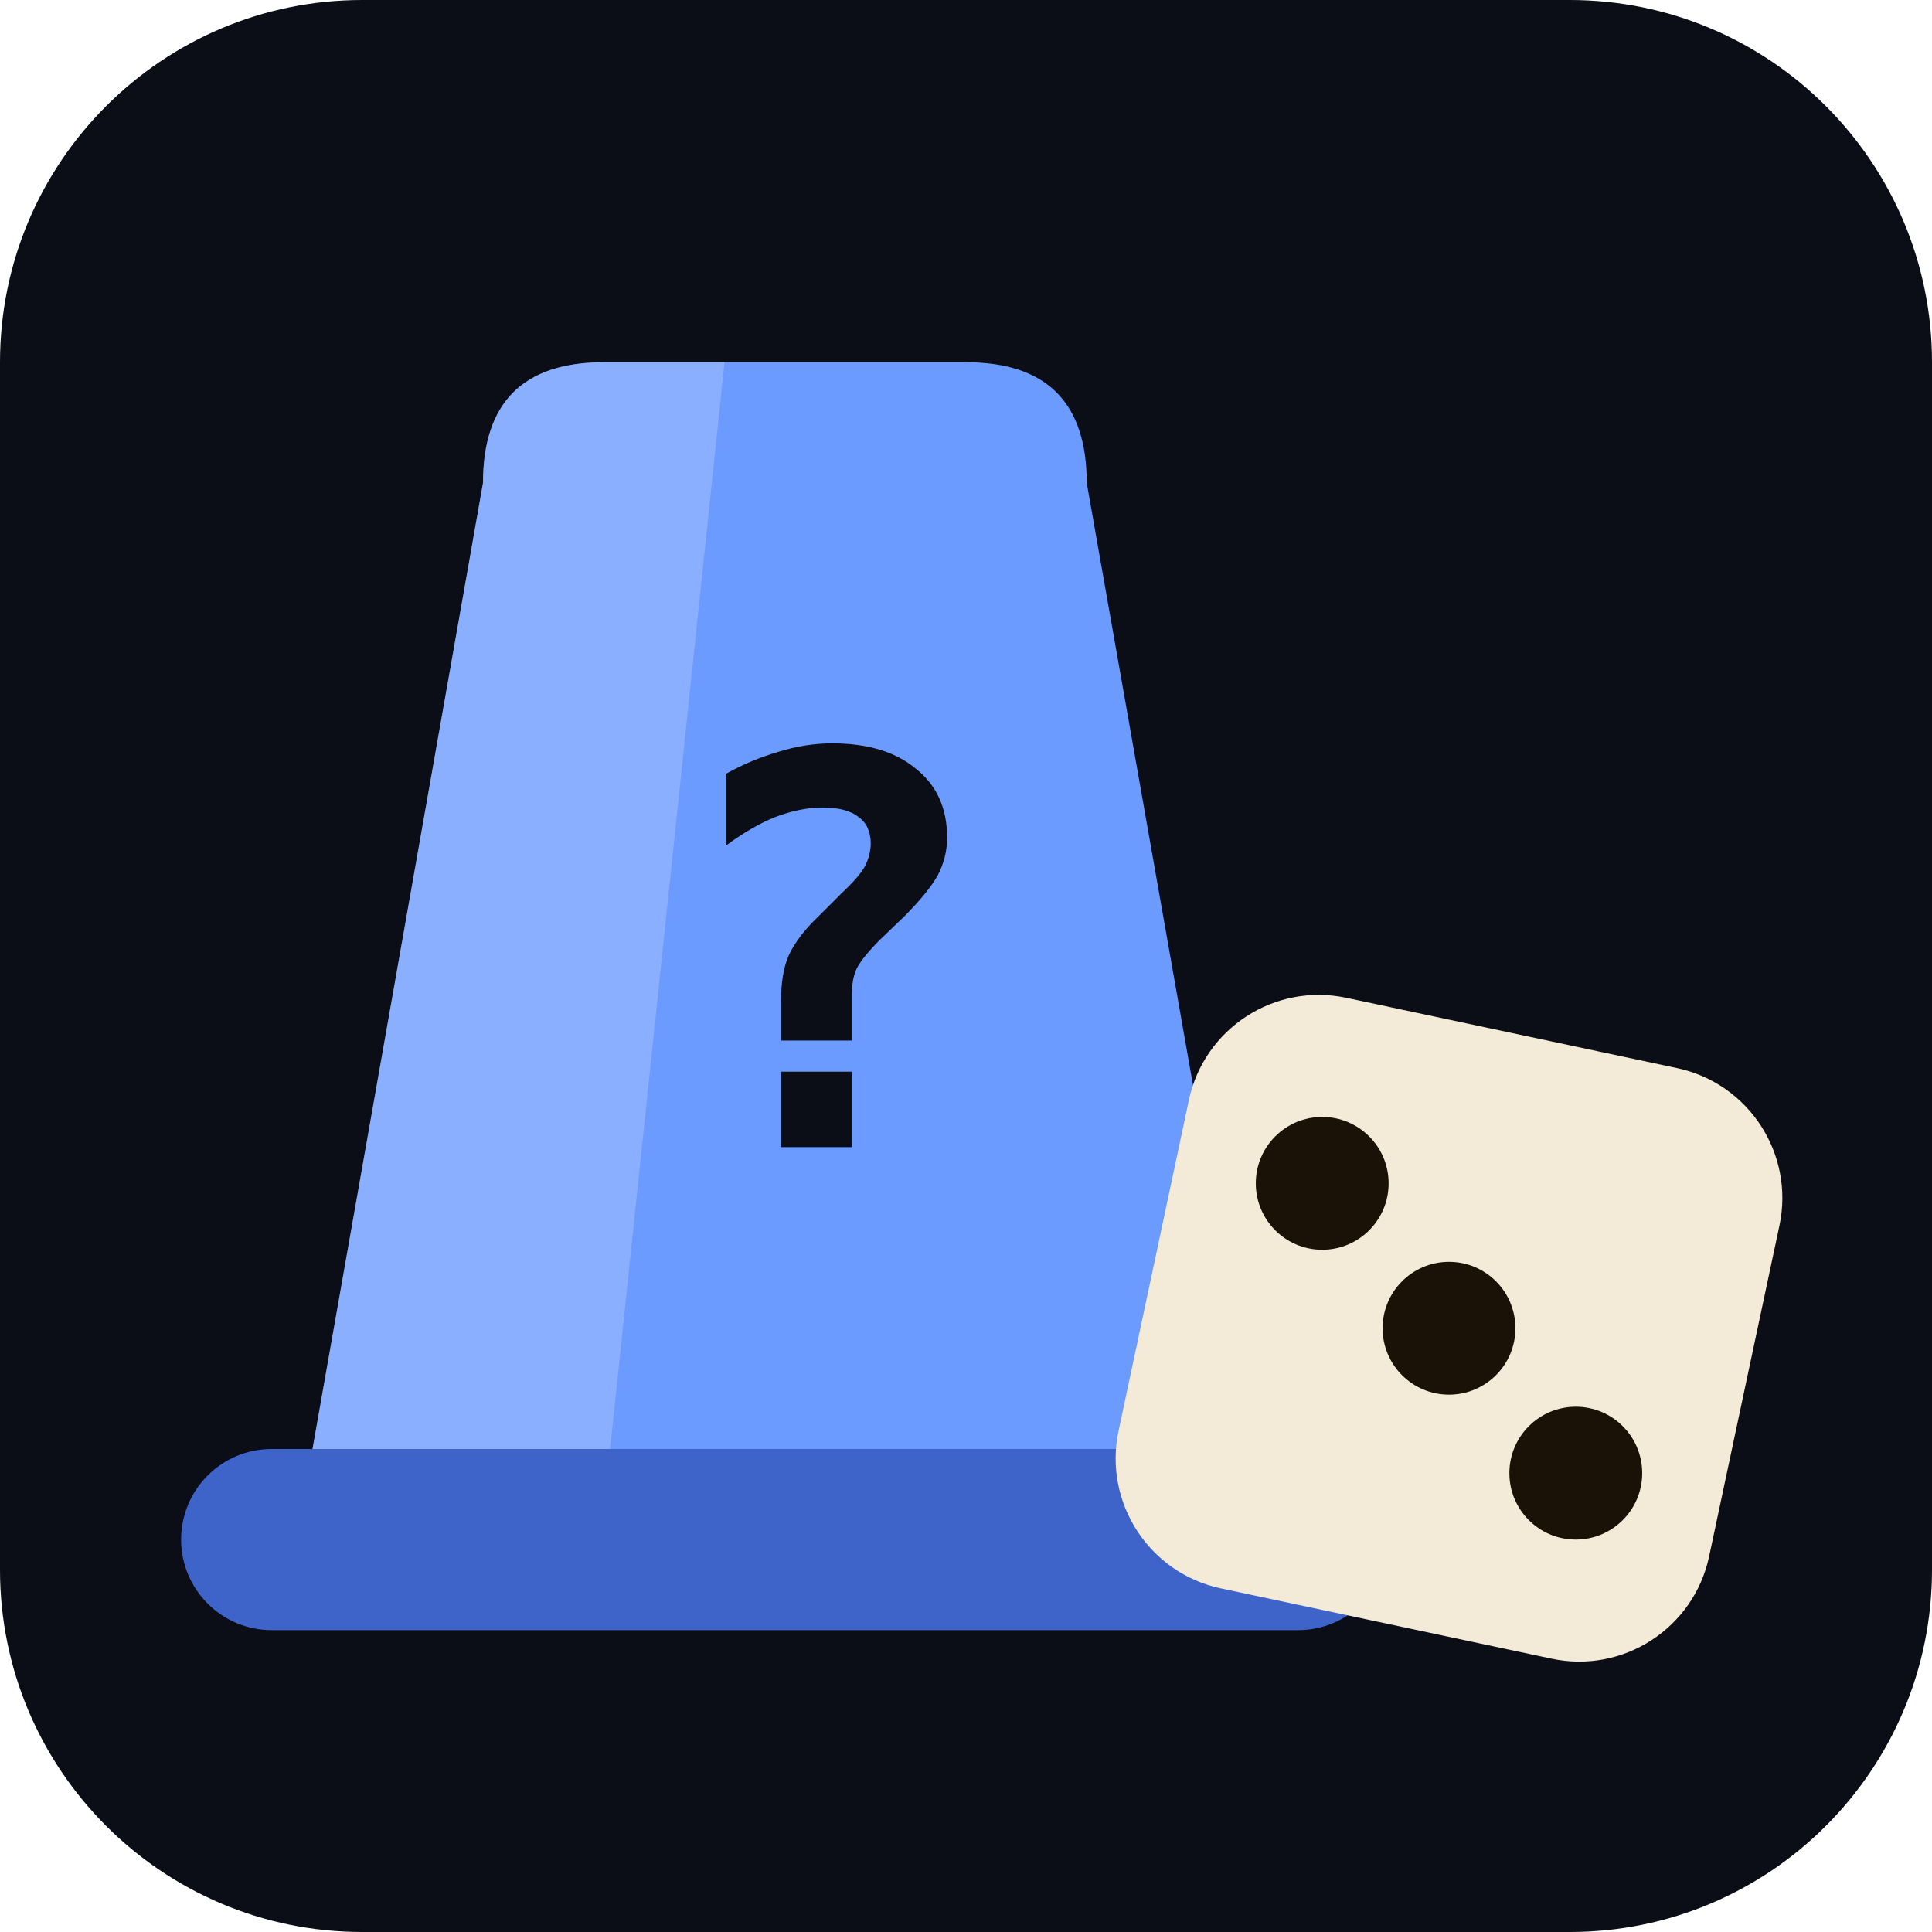
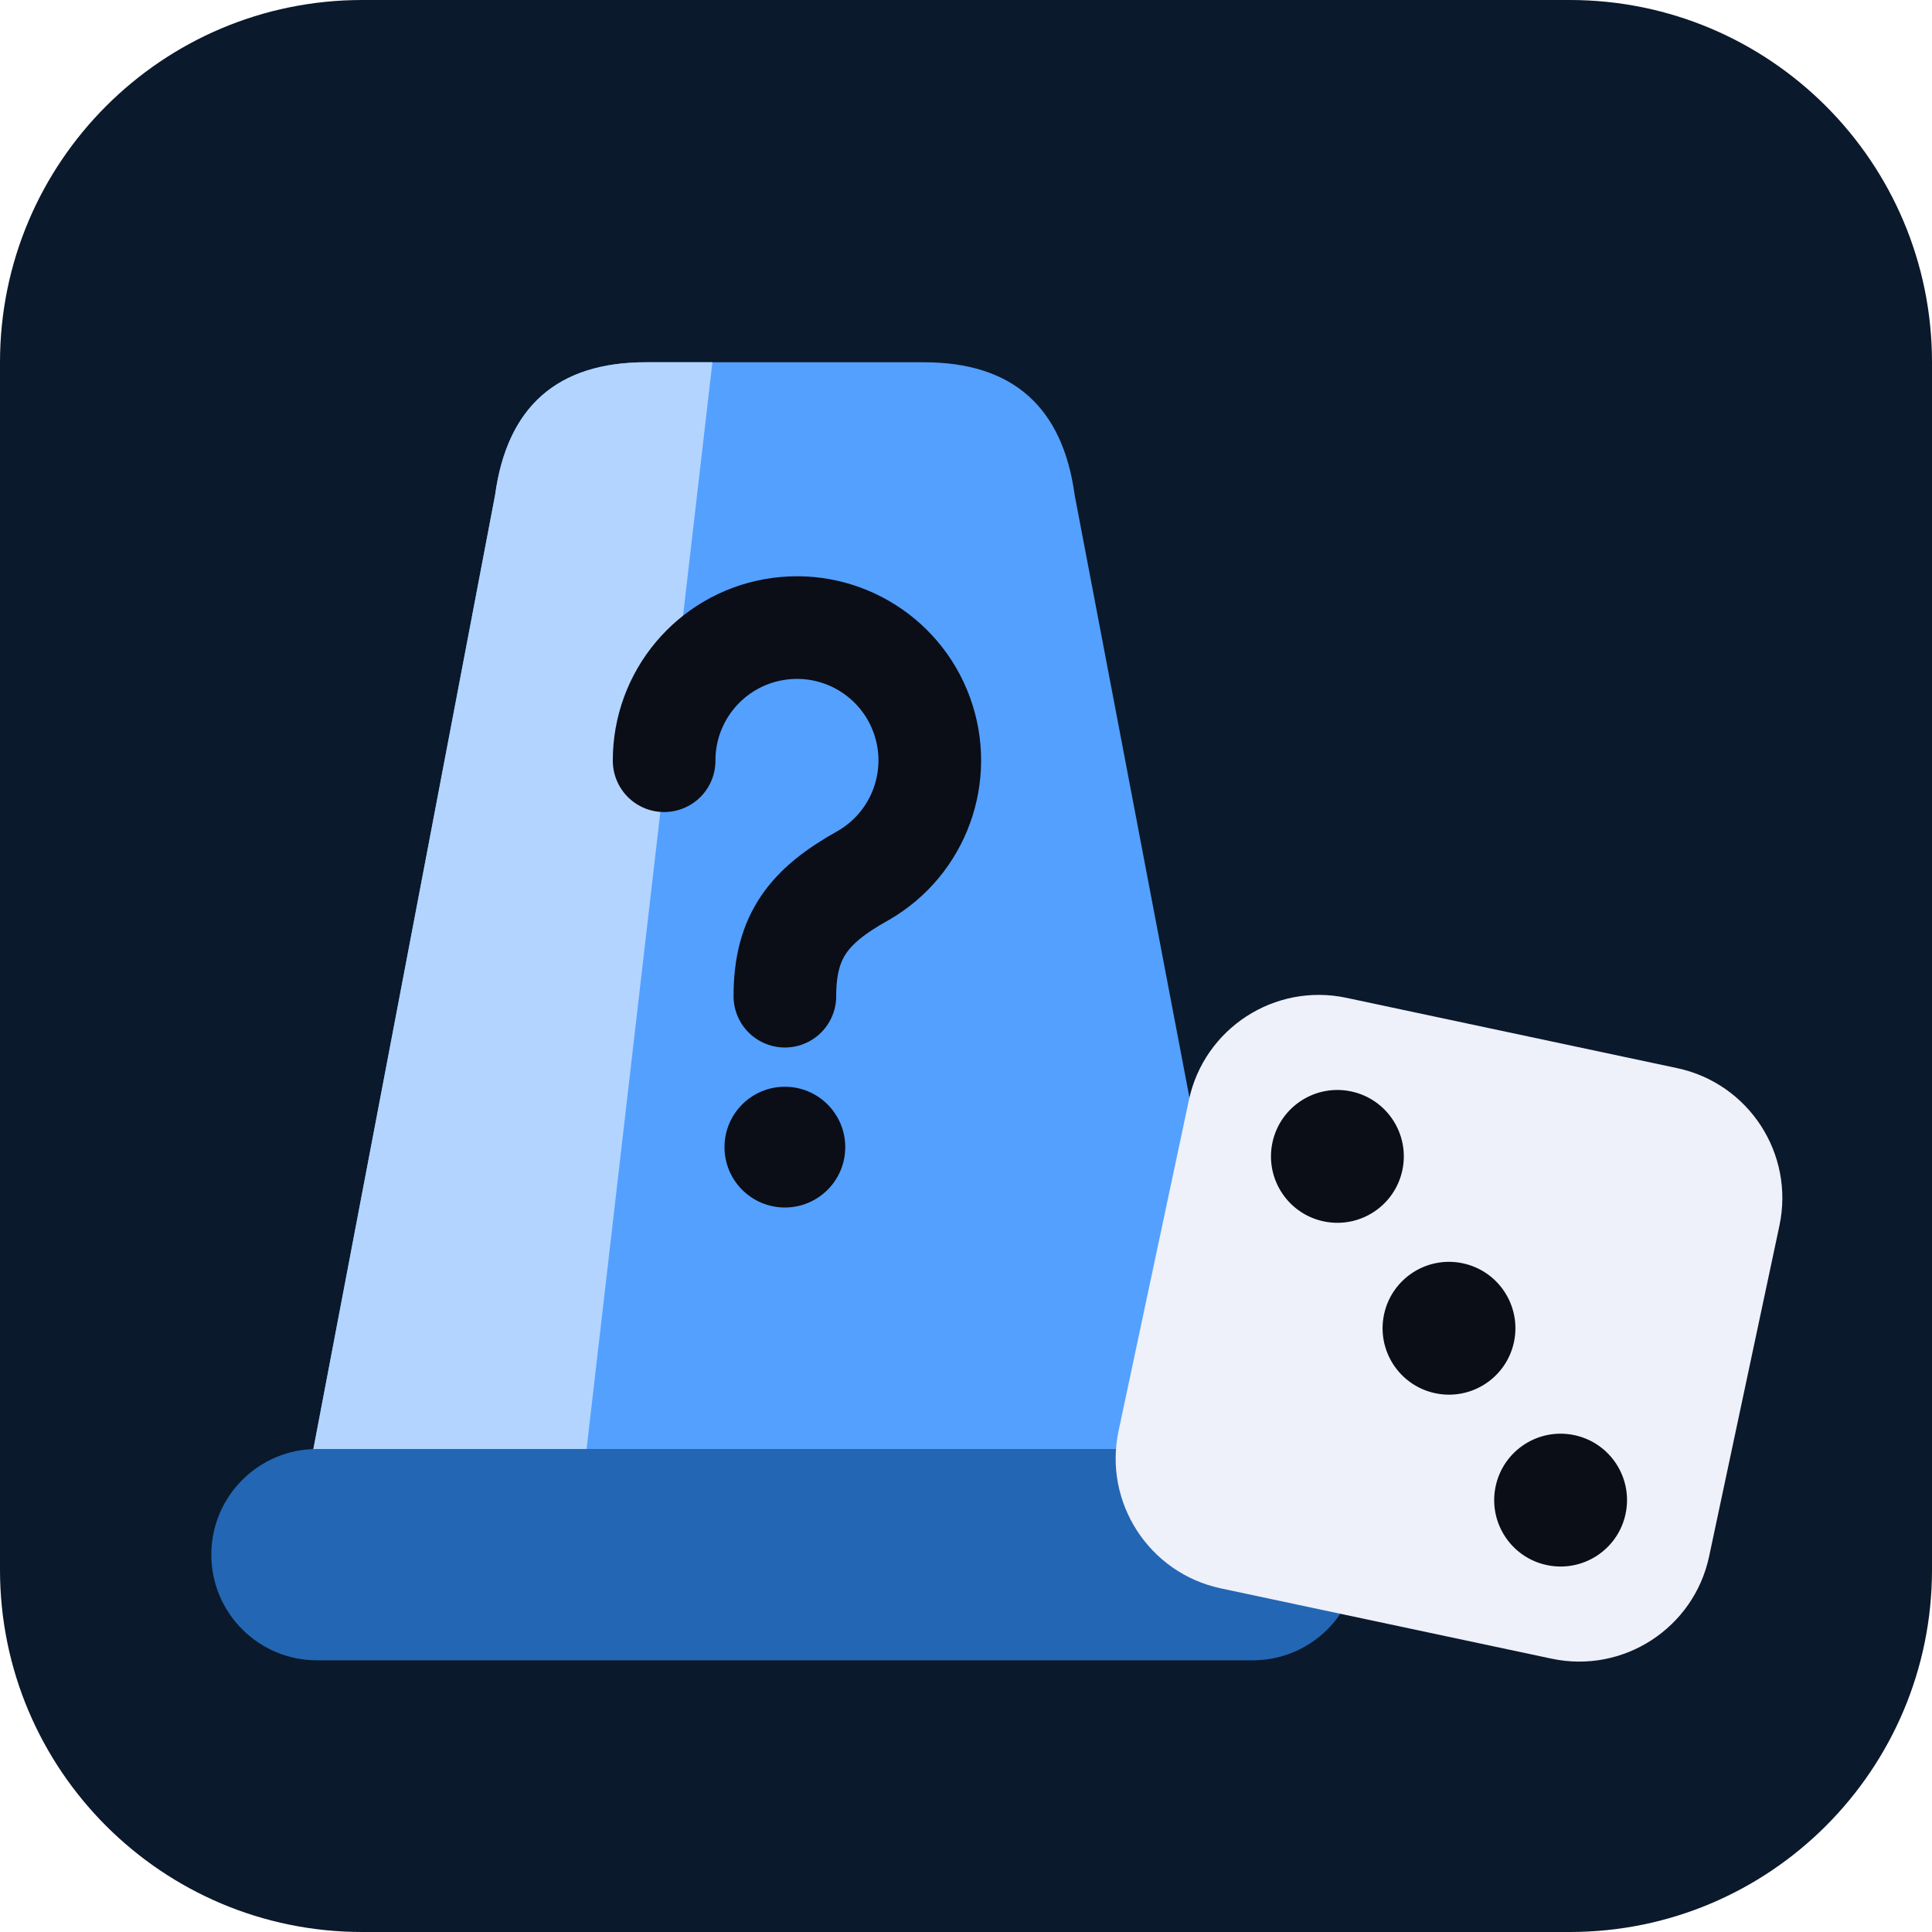
<svg xmlns="http://www.w3.org/2000/svg" viewBox="0 0 32 32">
-   <rect width="32" height="32" rx="6" fill="#0b0d17" />
-   <path d="M5 25 L8 8 Q8 6 10 6 L16 6 Q18 6 18 8 L21 25Z" fill="#6c9bff" />
-   <path d="M8 8 Q8 6 10 6 L12 6 L10 25 L5 25Z" fill="#a9c4ff" opacity="0.5" />
-   <rect x="3" y="24" width="20" height="3" rx="1.5" fill="#3e64c9" />
-   <rect x="19" y="17" width="10" height="10" rx="2.2" fill="#f4ead8" transform="rotate(12 24 22)" />
-   <circle cx="21.9" cy="19.6" r="1.1" fill="#1a1206" />
-   <circle cx="24" cy="22" r="1.1" fill="#1a1206" />
-   <circle cx="26.1" cy="24.4" r="1.1" fill="#1a1206" />
-   <text x="11" y="19" font-family="monospace" font-weight="700" font-size="9" fill="#0b0d17">?</text>
+   <rect width="32" height="32" rx="6" fill="#0a192b" />
+   <path d="M5 25L8.2 8.2Q8.5 6 10.7 6H15.3Q17.5 6 17.8 8.2L21 25Z" fill="#53a0ff" />
+   <path d="M8.2 8.2Q8.5 6 10.7 6H11.8L9.6 25H5Z" fill="#b3d4fe" />
+   <rect x="3.5" y="24" width="19" height="3.5" rx="1.75" fill="#2366b4" />
+   <path d="M11 12.6a2.2 2.2 0 1 1 3.3 1.9c-.9.5-1.3 1-1.3 2" stroke="#0b0d17" stroke-width="1.7" stroke-linecap="round" fill="none" />
+   <circle cx="13" cy="19" r="1" fill="#0b0d17" />
+   <g transform="rotate(12 24 22)">
+     <rect x="19" y="17" width="10" height="10" rx="2.2" fill="#eef0fa" />
+     <circle cx="21.6" cy="19.6" r="1.1" fill="#0b0d17" />
+     <circle cx="24" cy="22" r="1.1" fill="#0b0d17" />
+     <circle cx="26.4" cy="24.4" r="1.1" fill="#0b0d17" />
+   </g>
</svg>
